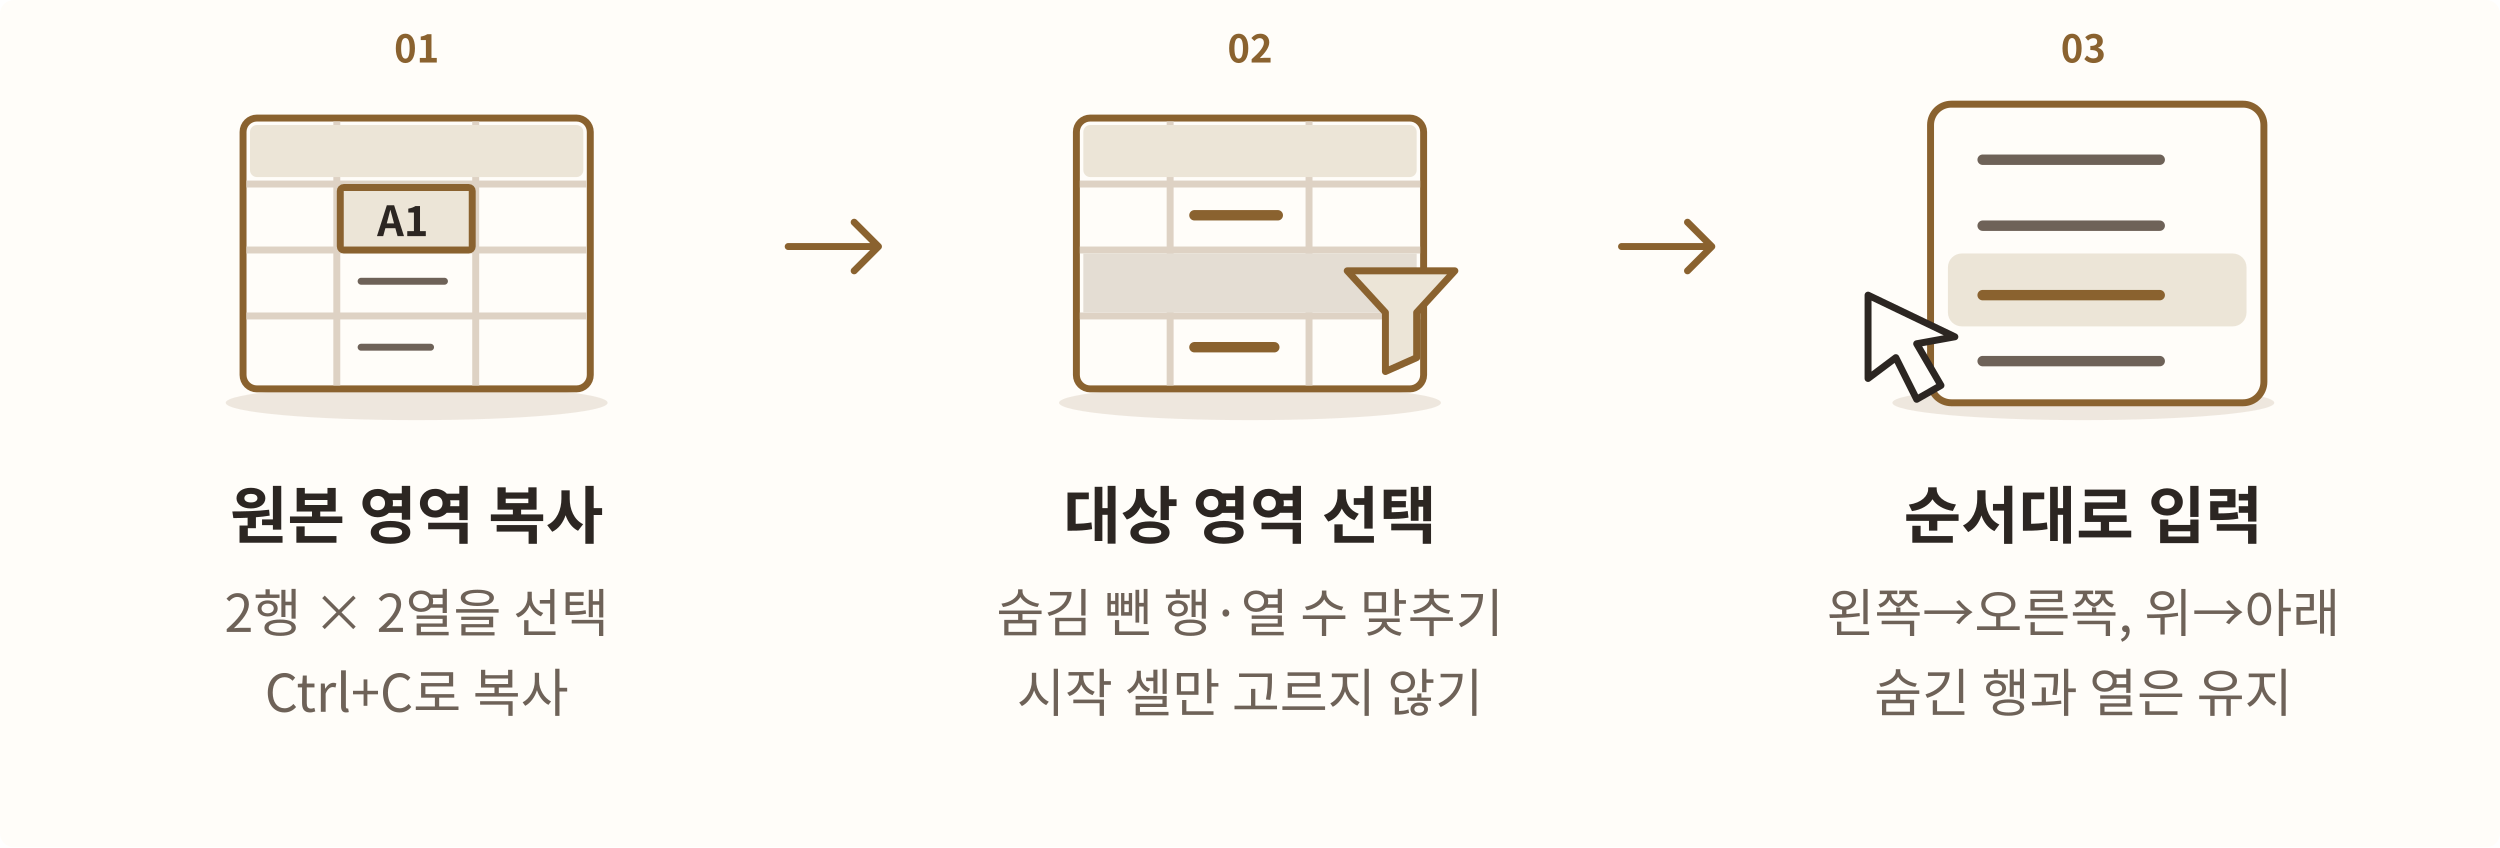
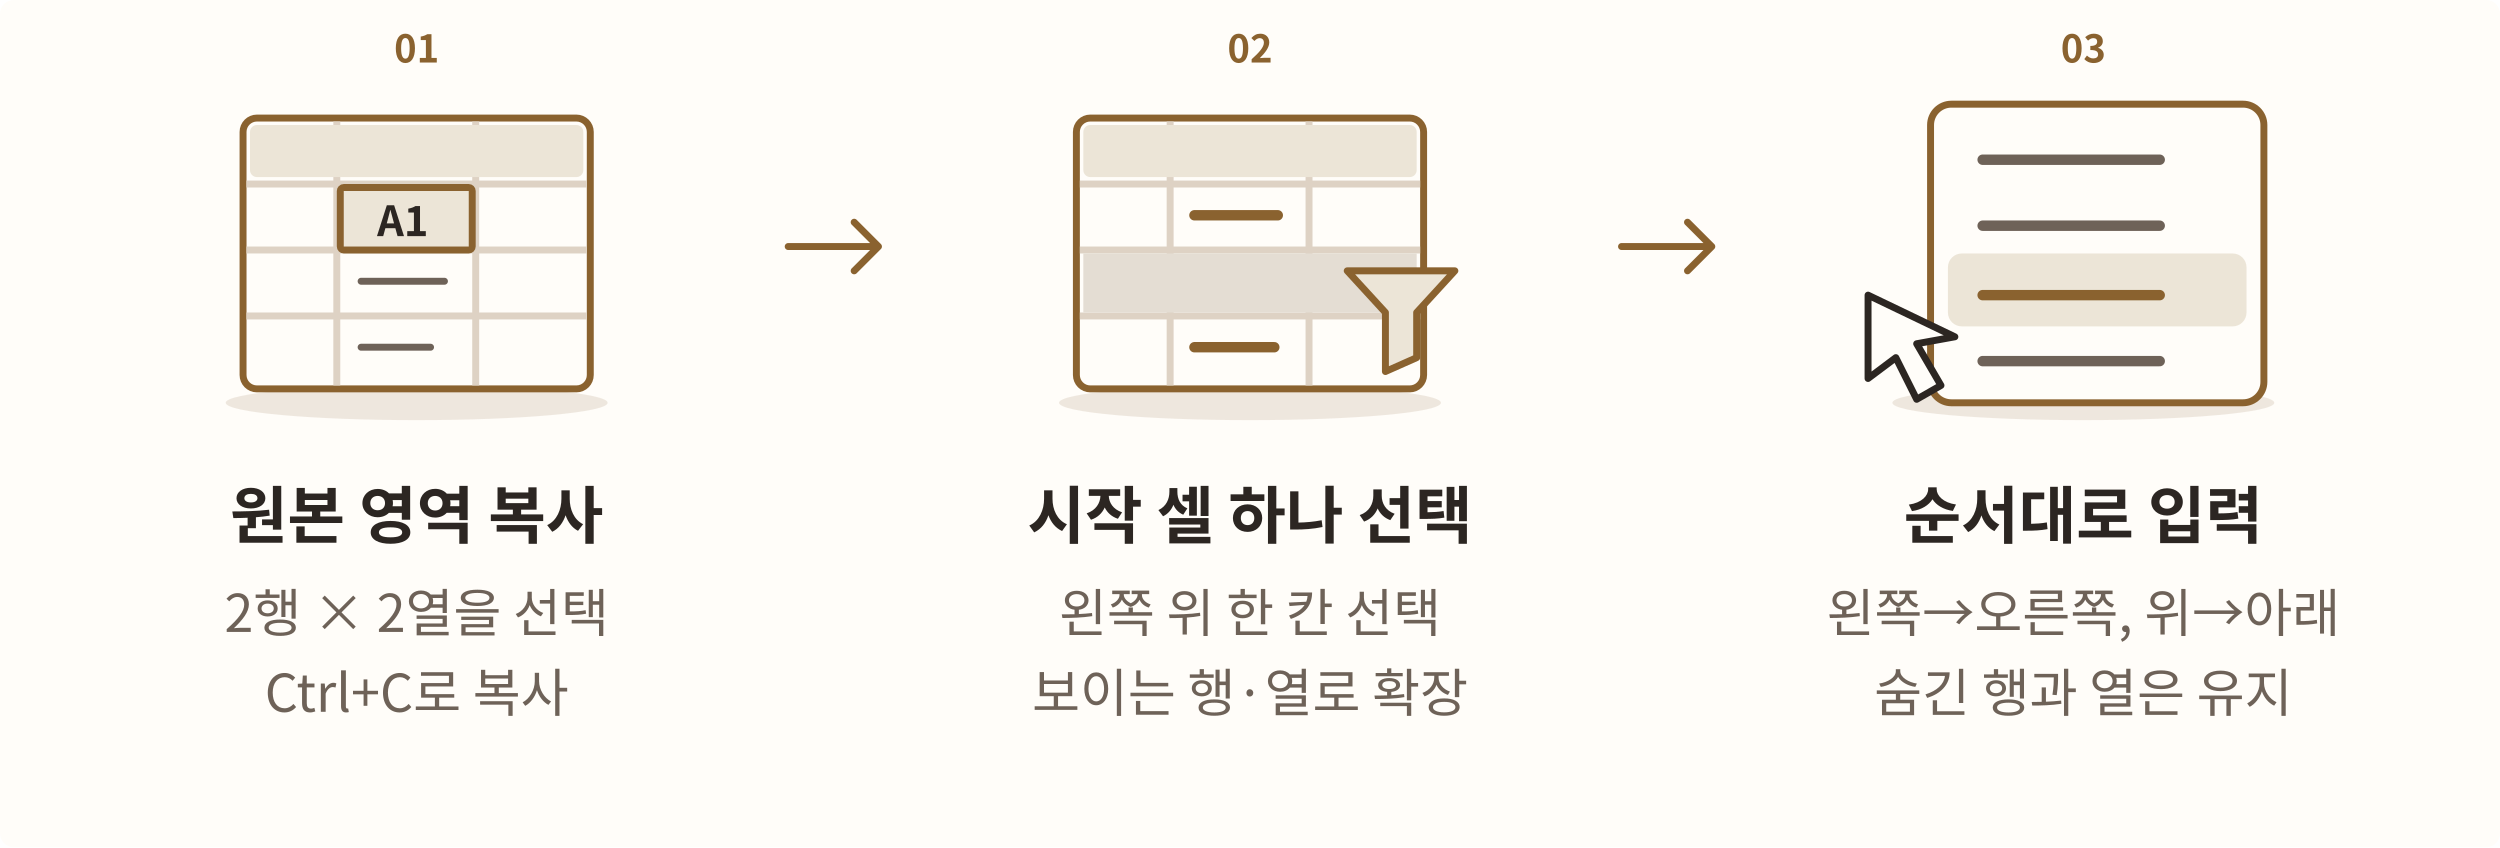
<svg xmlns="http://www.w3.org/2000/svg" width="720" height="244" viewBox="0 0 720 244" role="img" aria-labelledby="title desc">
  <g font-family="Noto Sans CJK KR, Noto Sans KR, Malgun Gothic, Segoe UI, sans-serif">
    <rect width="720" height="244" rx="4" fill="#fffdf9" />
    <text x="120.0" y="18" font-size="11" fill="#8a622f" font-weight="700" text-anchor="middle">01</text>
    <g transform="translate(48 25)">
      <ellipse cx="72" cy="91" rx="55" ry="5" fill="#ded2c4" opacity=".5" />
      <rect x="22" y="9" width="100" height="78" rx="4" fill="#fffdf9" stroke="#8a622f" stroke-width="2" />
      <path d="M23 28H121M49 10V86M89 10V86M23 47H121M23 66H121" fill="none" stroke="#ded2c4" stroke-width="2" />
      <rect x="24" y="11" width="96" height="15" rx="2" fill="#ece5d7" />
      <rect x="50" y="29" width="38" height="18" rx="1" fill="#ece5d7" stroke="#8a622f" stroke-width="2" />
      <text x="68" y="43" font-size="12" fill="#2c2622" font-weight="700" text-anchor="middle">A1</text>
      <path d="M56 56H80M56 75H76" fill="none" stroke="#6e6258" stroke-width="2" stroke-linecap="round" stroke-linejoin="round" />
    </g>
    <text x="120.0" y="155" font-size="18" fill="#2c2622" font-weight="700" text-anchor="middle">원본 영역 복사</text>
    <text x="120.0" y="182" font-size="15" fill="#6e6258" font-weight="400" text-anchor="middle">2행 × 2열을 선택</text>
    <text x="120.0" y="205" font-size="15" fill="#6e6258" font-weight="400" text-anchor="middle">Ctrl+C로 복사</text>
    <path d="M227 71H253M246 64L253 71L246 78" fill="none" stroke="#8a622f" stroke-width="2" stroke-linecap="round" stroke-linejoin="round" />
    <text x="360.0" y="18" font-size="11" fill="#8a622f" font-weight="700" text-anchor="middle">02</text>
    <g transform="translate(288 25)">
      <ellipse cx="72" cy="91" rx="55" ry="5" fill="#ded2c4" opacity=".5" />
      <rect x="22" y="9" width="100" height="78" rx="4" fill="#fffdf9" stroke="#8a622f" stroke-width="2" />
      <path d="M23 28H121M49 10V86M89 10V86M23 47H121M23 66H121" fill="none" stroke="#ded2c4" stroke-width="2" />
      <rect x="24" y="11" width="96" height="15" rx="2" fill="#ece5d7" />
      <rect x="24" y="48" width="96" height="17" fill="#e4ddd3" />
      <path d="M100 53L131 53L120 65V78L111 82V65Z" fill="#ece5d7" stroke="#8a622f" stroke-width="2" stroke-linecap="round" stroke-linejoin="round" />
      <path d="M56 37H80M56 75H79" fill="none" stroke="#8a622f" stroke-width="3" stroke-linecap="round" stroke-linejoin="round" />
    </g>
-     <text x="360.0" y="155" font-size="18" fill="#2c2622" font-weight="700" text-anchor="middle">대상 영역 선택</text>
-     <text x="360.0" y="182" font-size="15" fill="#6e6258" font-weight="400" text-anchor="middle">숨김 뺀 행·열 수 맞추기</text>
-     <text x="360.0" y="205" font-size="15" fill="#6e6258" font-weight="400" text-anchor="middle">시작 셀만 고르지 않기</text>
+     <text x="360.0" y="155" font-size="18" fill="#2c2622" font-weight="700" text-anchor="middle">시작 셀 하나 선택</text>
+     <text x="360.0" y="182" font-size="15" fill="#6e6258" font-weight="400" text-anchor="middle">왼쪽 위 한 칸 선택</text>
+     <text x="360.0" y="205" font-size="15" fill="#6e6258" font-weight="400" text-anchor="middle">보이는 행·열로 확장</text>
    <path d="M467 71H493M486 64L493 71L486 78" fill="none" stroke="#8a622f" stroke-width="2" stroke-linecap="round" stroke-linejoin="round" />
    <text x="600.0" y="18" font-size="11" fill="#8a622f" font-weight="700" text-anchor="middle">03</text>
    <g transform="translate(528 25)">
      <ellipse cx="72" cy="91" rx="55" ry="5" fill="#ded2c4" opacity=".5" />
      <rect x="28" y="5" width="96" height="86" rx="6" fill="#fffdf9" stroke="#8a622f" stroke-width="2" />
      <path d="M43 21H94" fill="none" stroke="#6e6258" stroke-width="3" stroke-linecap="round" stroke-linejoin="round" />
      <path d="M43 40H94" fill="none" stroke="#6e6258" stroke-width="3" stroke-linecap="round" stroke-linejoin="round" />
      <rect x="34" y="49" width="84" height="19" rx="3" fill="#ece5d7" stroke="#ece5d7" stroke-width="2" />
      <path d="M43 60H94" fill="none" stroke="#8a622f" stroke-width="3" stroke-linecap="round" stroke-linejoin="round" />
      <path d="M43 79H94" fill="none" stroke="#6e6258" stroke-width="3" stroke-linecap="round" stroke-linejoin="round" />
      <path d="M10 60L10 84L18 78L24 90L31 86L24 74L35 72Z" fill="#fffdf9" stroke="#2c2622" stroke-width="2" stroke-linecap="round" stroke-linejoin="round" />
    </g>
    <text x="600.0" y="155" font-size="18" fill="#2c2622" font-weight="700" text-anchor="middle">순서대로 입력</text>
    <text x="600.0" y="182" font-size="15" fill="#6e6258" font-weight="400" text-anchor="middle">왼쪽→오른쪽, 위→아래</text>
    <text x="600.0" y="205" font-size="15" fill="#6e6258" font-weight="400" text-anchor="middle">숨긴 행과 열은 유지</text>
  </g>
</svg>
